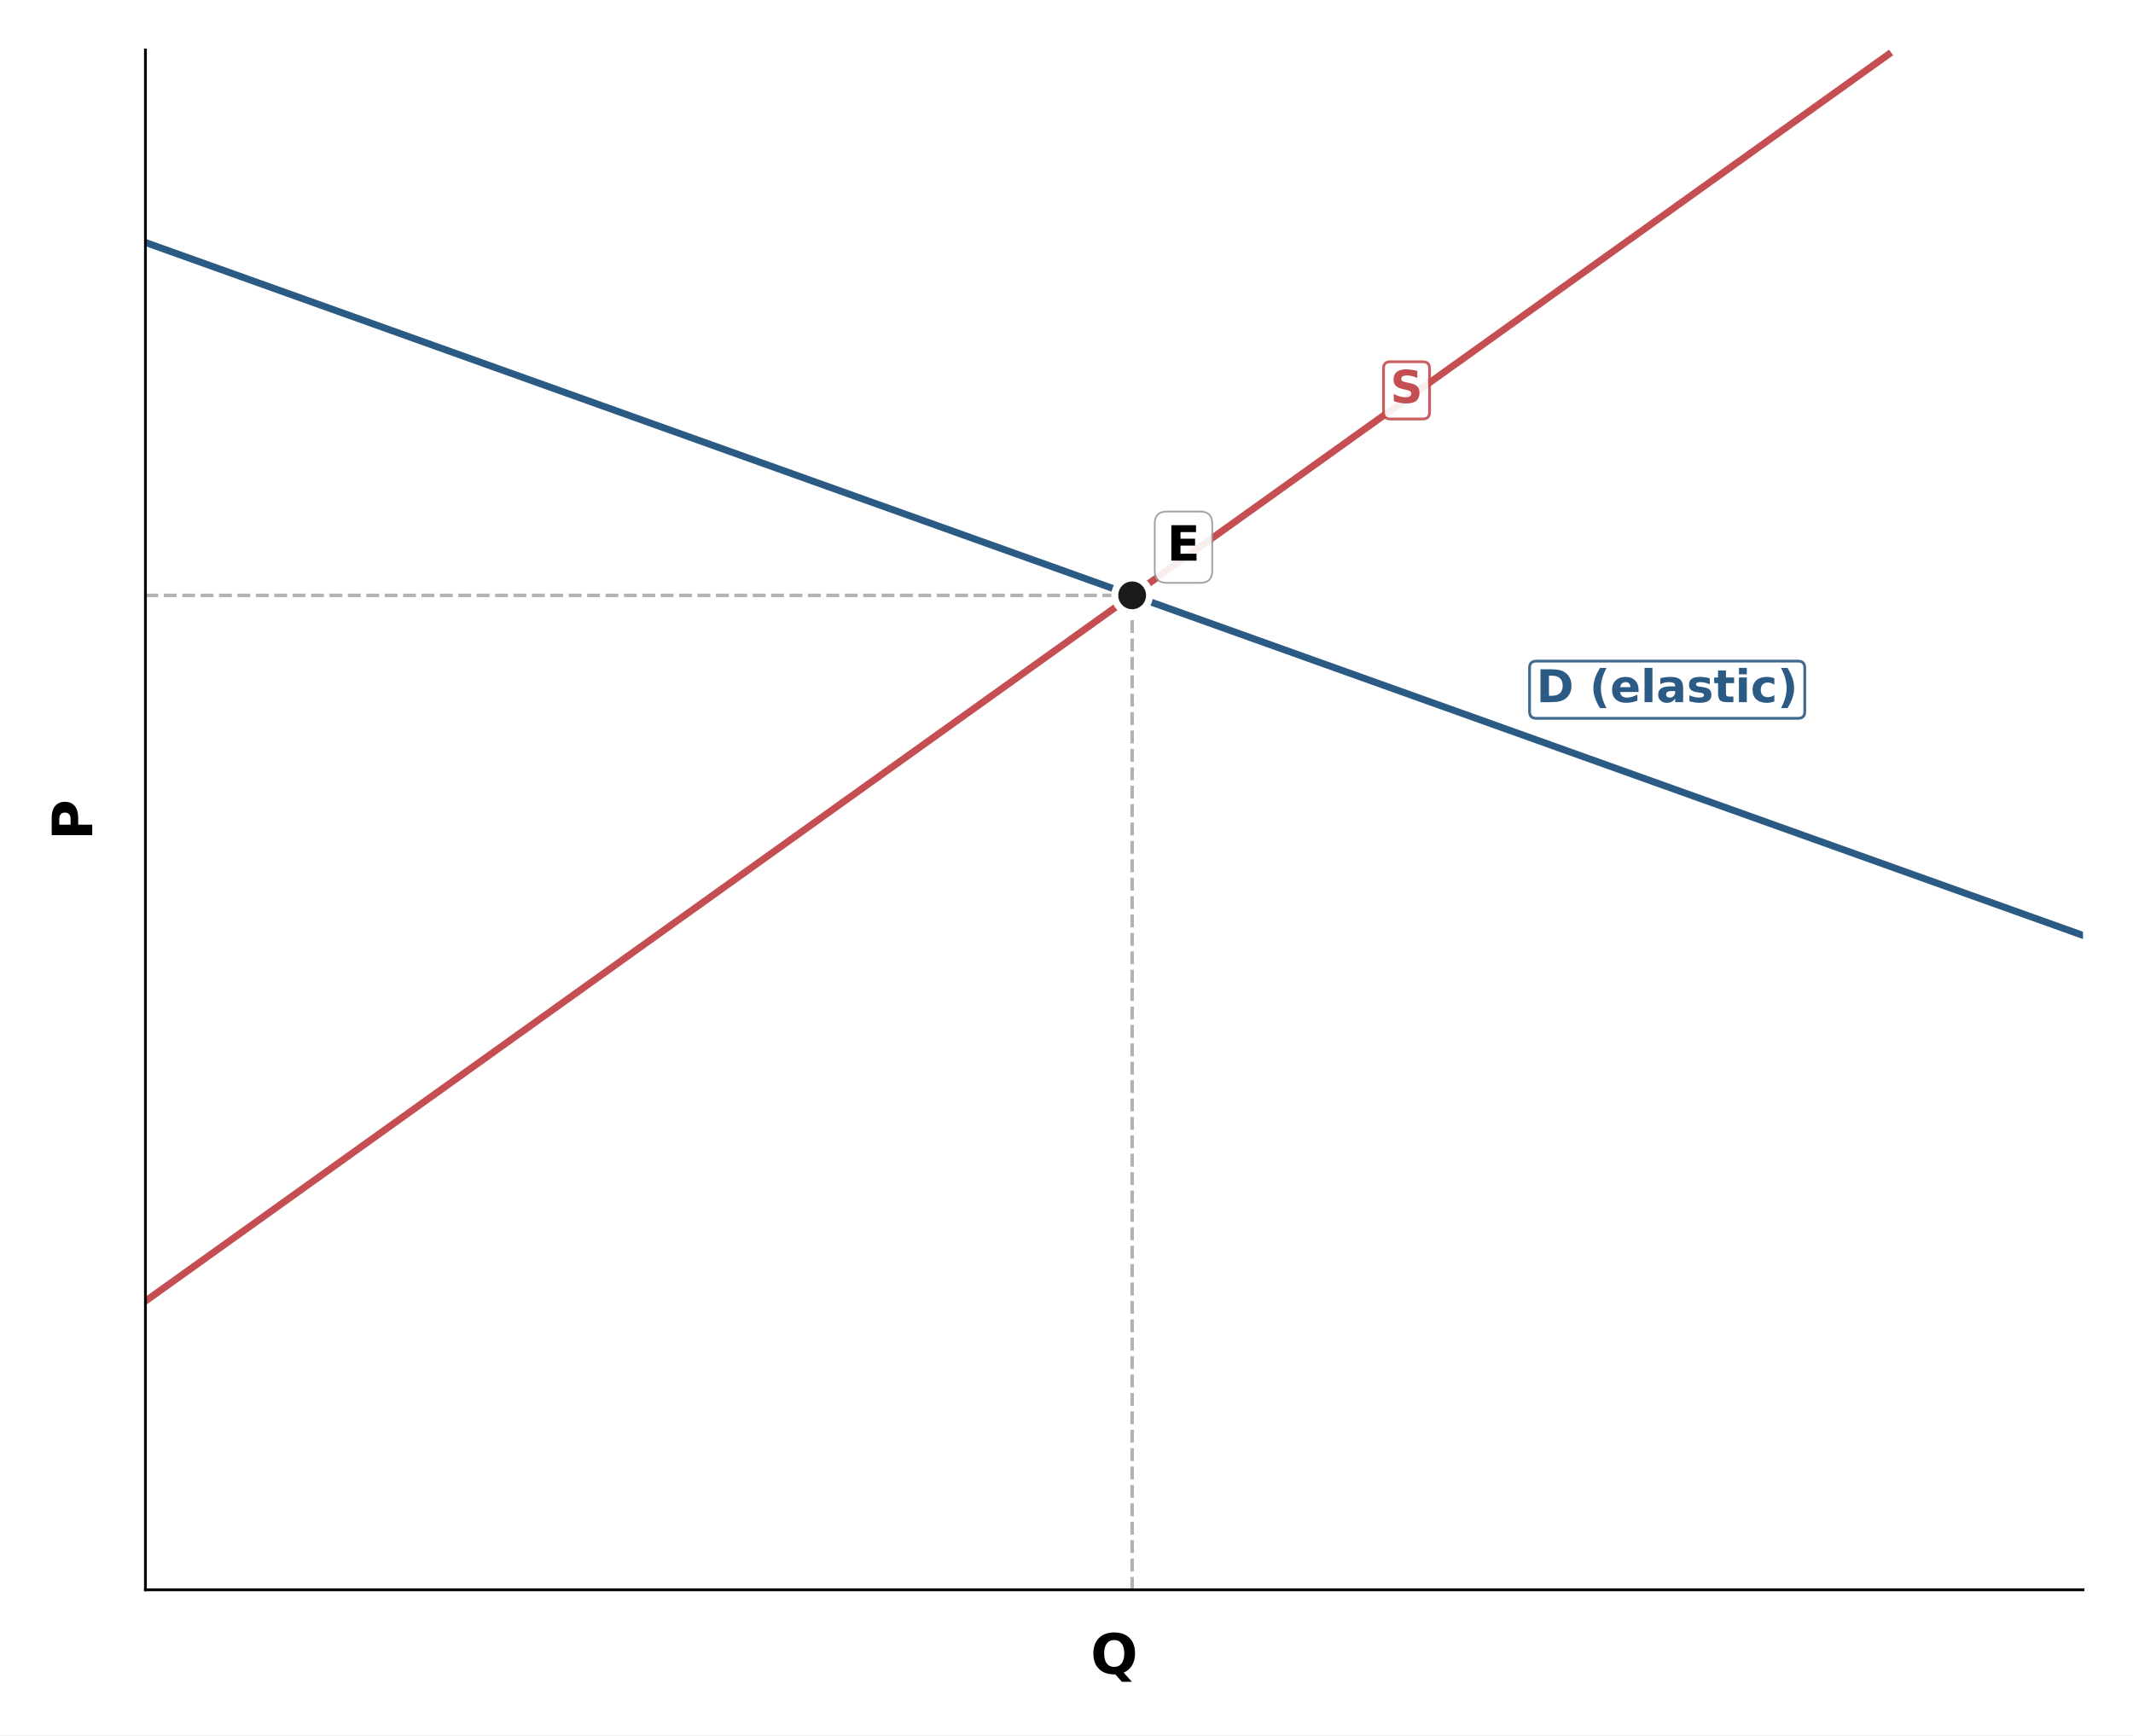
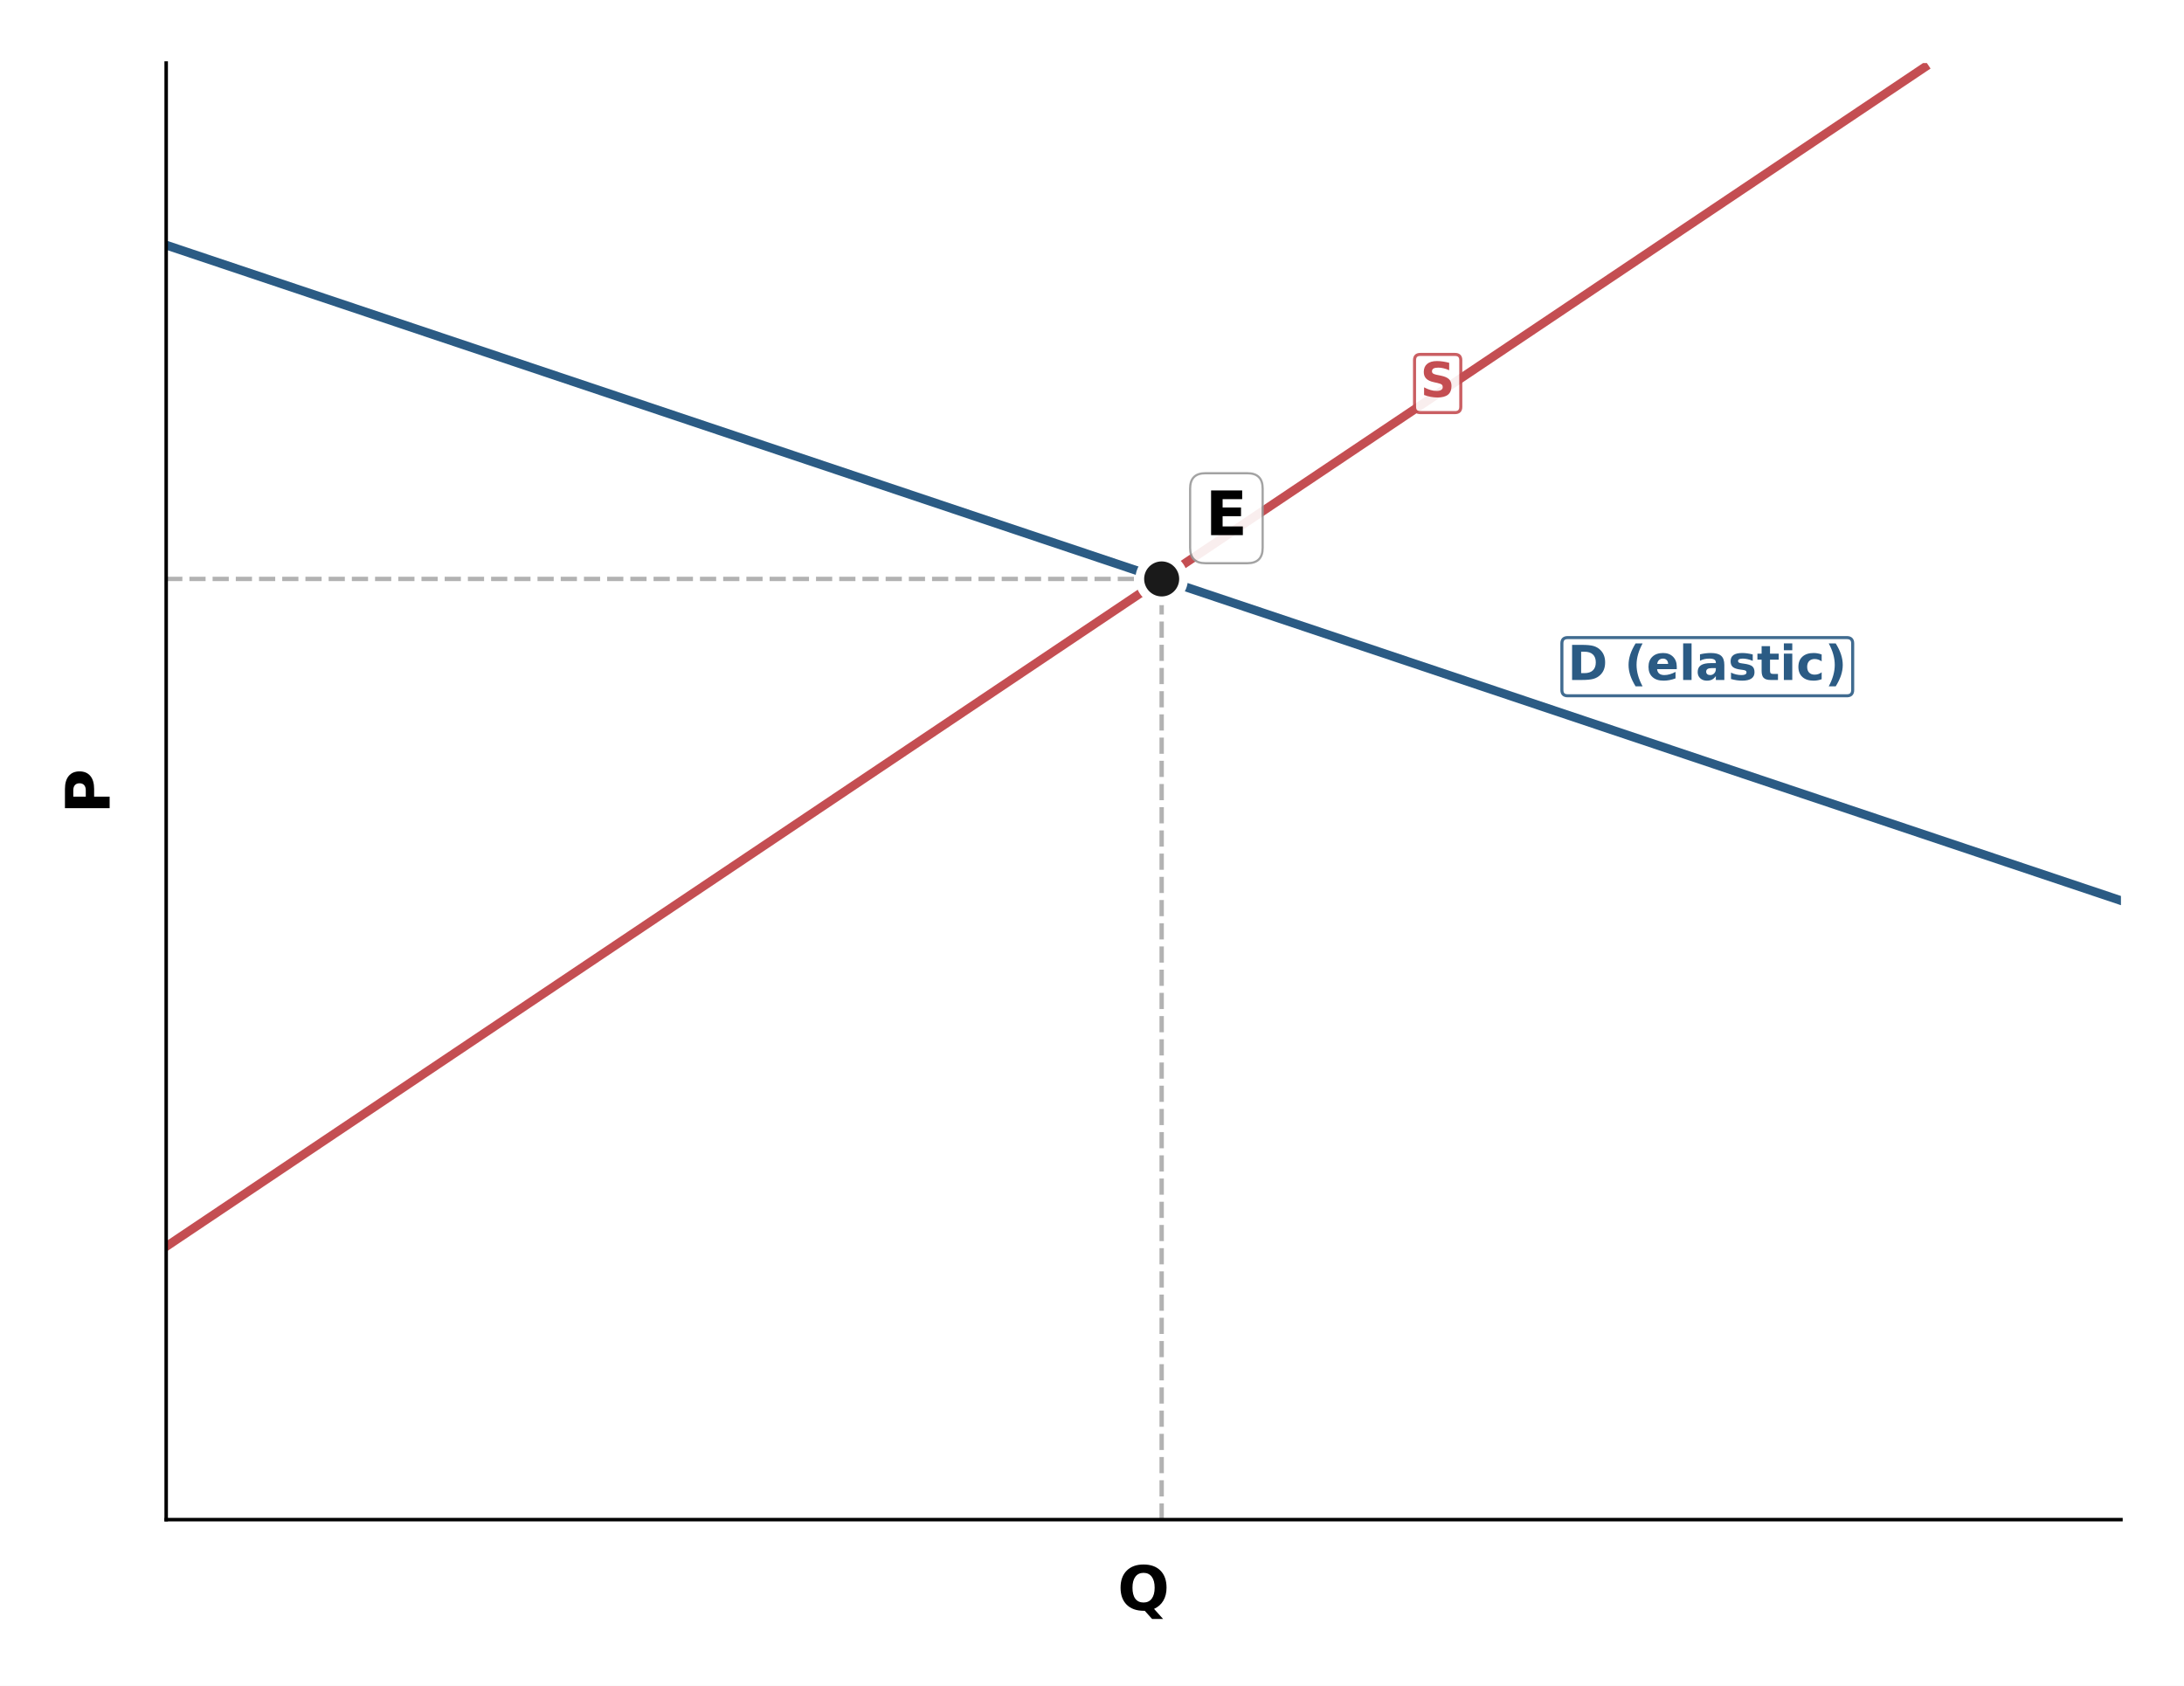
- <svg xmlns="http://www.w3.org/2000/svg" xmlns:xlink="http://www.w3.org/1999/xlink" width="614.285pt" height="499.805pt" viewBox="0 0 614.285 499.805" version="1.1">
+ <svg xmlns="http://www.w3.org/2000/svg" xmlns:xlink="http://www.w3.org/1999/xlink" width="498.749pt" height="384.989pt" viewBox="0 0 498.749 384.989" version="1.1">
  <defs>
    <style type="text/css">*{stroke-linejoin: round; stroke-linecap: butt}</style>
  </defs>
  <g id="figure_1">
    <g id="patch_1">
-       <path d="M 0 499.805  L 614.285 499.805  L 614.285 0  L 0 0  z " style="fill: #ffffff" />
+       <path d="M 0 384.989  L 498.749 384.989  L 498.749 0  L 0 0  z " style="fill: #ffffff" />
    </g>
    <g id="axes_1">
      <g id="patch_2">
-         <path d="M 41.885 457.92  L 599.885 457.92  L 599.885 14.4  L 41.885 14.4  z " style="fill: #ffffff" />
+         <path d="M 37.949 347.04  L 484.349 347.04  L 484.349 14.4  L 37.949 14.4  z " style="fill: #ffffff" />
      </g>
      <g id="line2d_1">
-         <path d="M 326.052 457.92  L 326.052 171.48  " clip-path="url(#pbeec144cb1)" style="fill: none; stroke-dasharray: 3.7,1.6; stroke-dashoffset: 0; stroke: #666666; stroke-opacity: 0.5" />
+         <path d="M 265.283 347.04  L 265.283 132.21  " clip-path="url(#p5991015cb1)" style="fill: none; stroke-dasharray: 3.7,1.6; stroke-dashoffset: 0; stroke: #666666; stroke-opacity: 0.5" />
      </g>
      <g id="line2d_2">
-         <path d="M 41.885 171.48  L 326.052 171.48  " clip-path="url(#pbeec144cb1)" style="fill: none; stroke-dasharray: 3.7,1.6; stroke-dashoffset: 0; stroke: #666666; stroke-opacity: 0.5" />
+         <path d="M 37.949 132.21  L 265.283 132.21  " clip-path="url(#p5991015cb1)" style="fill: none; stroke-dasharray: 3.7,1.6; stroke-dashoffset: 0; stroke: #666666; stroke-opacity: 0.5" />
      </g>
      <g id="matplotlib.axis_1">
        <g id="xtick_1" />
        <g id="xtick_2" />
        <g id="xtick_3" />
        <g id="xtick_4" />
        <g id="xtick_5" />
        <g id="xtick_6" />
        <g id="xtick_7" />
        <g id="text_1">
-           <g transform="translate(314.0838 482.0775) scale(0.16 -0.16)">
+           <g transform="translate(255.1983 367.6778) scale(0.14 -0.14)">
            <defs>
              <path id="DejaVuSans-Bold-51" d="M 2847 -84  L 2753 -84  Q 1600 -84 959 553  Q 319 1191 319 2328  Q 319 3463 958 4106  Q 1597 4750 2719 4750  Q 3853 4750 4486 4112  Q 5119 3475 5119 2328  Q 5119 1541 4783 972  Q 4447 403 3816 116  L 4756 -934  L 3609 -934  L 2847 -84  z M 2719 3878  Q 2169 3878 1866 3472  Q 1563 3066 1563 2328  Q 1563 1578 1859 1179  Q 2156 781 2719 781  Q 3272 781 3575 1187  Q 3878 1594 3878 2328  Q 3878 3066 3575 3472  Q 3272 3878 2719 3878  z " transform="scale(0.015625)" />
            </defs>
            <use xlink:href="#DejaVuSans-Bold-51" />
          </g>
        </g>
      </g>
      <g id="matplotlib.axis_2">
        <g id="ytick_1" />
        <g id="ytick_2" />
        <g id="ytick_3" />
        <g id="ytick_4" />
        <g id="ytick_5" />
        <g id="ytick_6" />
        <g id="ytick_7" />
        <g id="ytick_8" />
        <g id="ytick_9" />
        <g id="text_2">
-           <g transform="translate(26.5575 242.0238) rotate(-90) scale(0.16 -0.16)">
+           <g transform="translate(25.03781 185.8508) rotate(-90) scale(0.14 -0.14)">
            <defs>
              <path id="DejaVuSans-Bold-50" d="M 588 4666  L 2584 4666  Q 3475 4666 3951 4270  Q 4428 3875 4428 3144  Q 4428 2409 3951 2014  Q 3475 1619 2584 1619  L 1791 1619  L 1791 0  L 588 0  L 588 4666  z M 1791 3794  L 1791 2491  L 2456 2491  Q 2806 2491 2997 2661  Q 3188 2831 3188 3144  Q 3188 3456 2997 3625  Q 2806 3794 2456 3794  L 1791 3794  z " transform="scale(0.015625)" />
            </defs>
            <use xlink:href="#DejaVuSans-Bold-50" />
          </g>
        </g>
      </g>
      <g id="line2d_3">
-         <path d="M 41.885 69.84  L 599.885 269.424  L 599.885 269.424  " clip-path="url(#pbeec144cb1)" style="fill: none; stroke: #2b5b84; stroke-width: 2; stroke-linecap: square" />
+         <path d="M 37.949 55.98  L 484.349 205.668  L 484.349 205.668  " clip-path="url(#p5991015cb1)" style="fill: none; stroke: #2b5b84; stroke-width: 2; stroke-linecap: square" />
      </g>
      <g id="line2d_4">
-         <path d="M 41.885 374.76  L 543.805 15.709  L 543.805 15.709  " clip-path="url(#pbeec144cb1)" style="fill: none; stroke: #c44e52; stroke-width: 2; stroke-linecap: square" />
+         <path d="M 37.949 284.67  L 439.485 15.382  L 439.485 15.382  " clip-path="url(#p5991015cb1)" style="fill: none; stroke: #c44e52; stroke-width: 2; stroke-linecap: square" />
      </g>
      <g id="patch_3">
-         <path d="M 41.885 457.92  L 41.885 14.4  " style="fill: none; stroke: #000000; stroke-width: 0.8; stroke-linejoin: miter; stroke-linecap: square" />
+         <path d="M 37.949 347.04  L 37.949 14.4  " style="fill: none; stroke: #000000; stroke-width: 0.8; stroke-linejoin: miter; stroke-linecap: square" />
      </g>
      <g id="patch_4">
-         <path d="M 41.885 457.92  L 599.885 457.92  " style="fill: none; stroke: #000000; stroke-width: 0.8; stroke-linejoin: miter; stroke-linecap: square" />
+         <path d="M 37.949 347.04  L 484.349 347.04  " style="fill: none; stroke: #000000; stroke-width: 0.8; stroke-linejoin: miter; stroke-linecap: square" />
      </g>
      <g id="text_3">
        <g id="patch_5">
-           <path d="M 442.448 206.904  L 517.809 206.904  Q 519.759 206.904 519.759 204.954  L 519.759 192.373  Q 519.759 190.423 517.809 190.423  L 442.448 190.423  Q 440.498 190.423 440.498 192.373  L 440.498 204.954  Q 440.498 206.904 442.448 206.904  z " style="fill: #ffffff; opacity: 0.9; stroke: #2b5b84; stroke-width: 0.8; stroke-linejoin: miter" />
+           <path d="M 358 158.896  L 421.767 158.896  Q 423.087 158.896 423.087 157.576  L 423.087 146.93  Q 423.087 145.61 421.767 145.61  L 358 145.61  Q 356.68 145.61 356.68 146.93  L 356.68 157.576  Q 356.68 158.896 358 158.896  z " style="fill: #ffffff; opacity: 0.9; stroke: #2b5b84; stroke-width: 0.7; stroke-linejoin: miter" />
        </g>
-         <g style="fill: #2b5b84" transform="translate(442.4478 202.2509) scale(0.13 -0.13)">
+         <g style="fill: #2b5b84" transform="translate(357.9996 155.2881) scale(0.11 -0.11)">
          <defs>
            <path id="DejaVuSans-Bold-44" d="M 1791 3756  L 1791 909  L 2222 909  Q 2959 909 3348 1275  Q 3738 1641 3738 2338  Q 3738 3031 3350 3393  Q 2963 3756 2222 3756  L 1791 3756  z M 588 4666  L 1856 4666  Q 2919 4666 3439 4514  Q 3959 4363 4331 4000  Q 4659 3684 4818 3271  Q 4978 2859 4978 2338  Q 4978 1809 4818 1395  Q 4659 981 4331 666  Q 3956 303 3431 151  Q 2906 0 1856 0  L 588 0  L 588 4666  z " transform="scale(0.015625)" />
            <path id="DejaVuSans-Bold-20" transform="scale(0.015625)" />
            <path id="DejaVuSans-Bold-28" d="M 2413 -844  L 1484 -844  Q 1006 -72 778 623  Q 550 1319 550 2003  Q 550 2688 779 3389  Q 1009 4091 1484 4856  L 2413 4856  Q 2013 4116 1813 3408  Q 1613 2700 1613 2009  Q 1613 1319 1811 609  Q 2009 -100 2413 -844  z " transform="scale(0.015625)" />
            <path id="DejaVuSans-Bold-65" d="M 4031 1759  L 4031 1441  L 1416 1441  Q 1456 1047 1700 850  Q 1944 653 2381 653  Q 2734 653 3104 758  Q 3475 863 3866 1075  L 3866 213  Q 3469 63 3072 -14  Q 2675 -91 2278 -91  Q 1328 -91 801 392  Q 275 875 275 1747  Q 275 2603 792 3093  Q 1309 3584 2216 3584  Q 3041 3584 3536 3087  Q 4031 2591 4031 1759  z M 2881 2131  Q 2881 2450 2695 2645  Q 2509 2841 2209 2841  Q 1884 2841 1681 2658  Q 1478 2475 1428 2131  L 2881 2131  z " transform="scale(0.015625)" />
            <path id="DejaVuSans-Bold-6c" d="M 538 4863  L 1656 4863  L 1656 0  L 538 0  L 538 4863  z " transform="scale(0.015625)" />
            <path id="DejaVuSans-Bold-61" d="M 2106 1575  Q 1756 1575 1579 1456  Q 1403 1338 1403 1106  Q 1403 894 1545 773  Q 1688 653 1941 653  Q 2256 653 2472 879  Q 2688 1106 2688 1447  L 2688 1575  L 2106 1575  z M 3816 1997  L 3816 0  L 2688 0  L 2688 519  Q 2463 200 2181 54  Q 1900 -91 1497 -91  Q 953 -91 614 226  Q 275 544 275 1050  Q 275 1666 698 1953  Q 1122 2241 2028 2241  L 2688 2241  L 2688 2328  Q 2688 2594 2478 2717  Q 2269 2841 1825 2841  Q 1466 2841 1156 2769  Q 847 2697 581 2553  L 581 3406  Q 941 3494 1303 3539  Q 1666 3584 2028 3584  Q 2975 3584 3395 3211  Q 3816 2838 3816 1997  z " transform="scale(0.015625)" />
            <path id="DejaVuSans-Bold-73" d="M 3272 3391  L 3272 2541  Q 2913 2691 2578 2766  Q 2244 2841 1947 2841  Q 1628 2841 1473 2761  Q 1319 2681 1319 2516  Q 1319 2381 1436 2309  Q 1553 2238 1856 2203  L 2053 2175  Q 2913 2066 3209 1816  Q 3506 1566 3506 1031  Q 3506 472 3093 190  Q 2681 -91 1863 -91  Q 1516 -91 1145 -36  Q 775 19 384 128  L 384 978  Q 719 816 1070 734  Q 1422 653 1784 653  Q 2113 653 2278 743  Q 2444 834 2444 1013  Q 2444 1163 2330 1236  Q 2216 1309 1875 1350  L 1678 1375  Q 931 1469 631 1722  Q 331 1975 331 2491  Q 331 3047 712 3315  Q 1094 3584 1881 3584  Q 2191 3584 2531 3537  Q 2872 3491 3272 3391  z " transform="scale(0.015625)" />
            <path id="DejaVuSans-Bold-74" d="M 1759 4494  L 1759 3500  L 2913 3500  L 2913 2700  L 1759 2700  L 1759 1216  Q 1759 972 1856 886  Q 1953 800 2241 800  L 2816 800  L 2816 0  L 1856 0  Q 1194 0 917 276  Q 641 553 641 1216  L 641 2700  L 84 2700  L 84 3500  L 641 3500  L 641 4494  L 1759 4494  z " transform="scale(0.015625)" />
            <path id="DejaVuSans-Bold-69" d="M 538 3500  L 1656 3500  L 1656 0  L 538 0  L 538 3500  z M 538 4863  L 1656 4863  L 1656 3950  L 538 3950  L 538 4863  z " transform="scale(0.015625)" />
            <path id="DejaVuSans-Bold-63" d="M 3366 3391  L 3366 2478  Q 3138 2634 2908 2709  Q 2678 2784 2431 2784  Q 1963 2784 1702 2511  Q 1441 2238 1441 1747  Q 1441 1256 1702 982  Q 1963 709 2431 709  Q 2694 709 2930 787  Q 3166 866 3366 1019  L 3366 103  Q 3103 6 2833 -42  Q 2563 -91 2291 -91  Q 1344 -91 809 395  Q 275 881 275 1747  Q 275 2613 809 3098  Q 1344 3584 2291 3584  Q 2566 3584 2833 3536  Q 3100 3488 3366 3391  z " transform="scale(0.015625)" />
            <path id="DejaVuSans-Bold-29" d="M 513 -844  Q 913 -100 1113 609  Q 1313 1319 1313 2009  Q 1313 2700 1113 3408  Q 913 4116 513 4856  L 1441 4856  Q 1916 4091 2145 3389  Q 2375 2688 2375 2003  Q 2375 1319 2147 623  Q 1919 -72 1441 -844  L 513 -844  z " transform="scale(0.015625)" />
          </defs>
          <use xlink:href="#DejaVuSans-Bold-44" />
          <use xlink:href="#DejaVuSans-Bold-20" x="83.008" />
          <use xlink:href="#DejaVuSans-Bold-28" x="117.822" />
          <use xlink:href="#DejaVuSans-Bold-65" x="163.525" />
          <use xlink:href="#DejaVuSans-Bold-6c" x="231.348" />
          <use xlink:href="#DejaVuSans-Bold-61" x="265.625" />
          <use xlink:href="#DejaVuSans-Bold-73" x="333.105" />
          <use xlink:href="#DejaVuSans-Bold-74" x="392.627" />
          <use xlink:href="#DejaVuSans-Bold-69" x="440.43" />
          <use xlink:href="#DejaVuSans-Bold-63" x="474.707" />
          <use xlink:href="#DejaVuSans-Bold-29" x="533.984" />
        </g>
      </g>
      <g id="text_4">
        <g id="patch_6">
-           <path d="M 400.388 120.68  L 409.75 120.68  Q 411.7 120.68 411.7 118.73  L 411.7 106.148  Q 411.7 104.198 409.75 104.198  L 400.388 104.198  Q 398.438 104.198 398.438 106.148  L 398.438 118.73  Q 398.438 120.68 400.388 120.68  z " style="fill: #ffffff; opacity: 0.9; stroke: #c44e52; stroke-width: 0.8; stroke-linejoin: miter" />
+           <path d="M 324.351 94.227  L 332.273 94.227  Q 333.593 94.227 333.593 92.907  L 333.593 82.261  Q 333.593 80.941 332.273 80.941  L 324.351 80.941  Q 323.031 80.941 323.031 82.261  L 323.031 92.907  Q 323.031 94.227 324.351 94.227  z " style="fill: #ffffff; opacity: 0.9; stroke: #c44e52; stroke-width: 0.7; stroke-linejoin: miter" />
        </g>
-         <g style="fill: #c44e52" transform="translate(400.3875 116.0263) scale(0.13 -0.13)">
+         <g style="fill: #c44e52" transform="translate(324.3514 90.61975) scale(0.11 -0.11)">
          <defs>
            <path id="DejaVuSans-Bold-53" d="M 3834 4519  L 3834 3531  Q 3450 3703 3084 3790  Q 2719 3878 2394 3878  Q 1963 3878 1756 3759  Q 1550 3641 1550 3391  Q 1550 3203 1689 3098  Q 1828 2994 2194 2919  L 2706 2816  Q 3484 2659 3812 2340  Q 4141 2022 4141 1434  Q 4141 663 3683 286  Q 3225 -91 2284 -91  Q 1841 -91 1394 -6  Q 947 78 500 244  L 500 1259  Q 947 1022 1364 901  Q 1781 781 2169 781  Q 2563 781 2772 912  Q 2981 1044 2981 1288  Q 2981 1506 2839 1625  Q 2697 1744 2272 1838  L 1806 1941  Q 1106 2091 782 2419  Q 459 2747 459 3303  Q 459 4000 909 4375  Q 1359 4750 2203 4750  Q 2588 4750 2994 4692  Q 3400 4634 3834 4519  z " transform="scale(0.015625)" />
          </defs>
          <use xlink:href="#DejaVuSans-Bold-53" />
        </g>
      </g>
      <g id="text_5">
        <g id="patch_7">
-           <path d="M 336.052 167.892  L 345.615 167.892  Q 349.115 167.892 349.115 164.392  L 349.115 150.842  Q 349.115 147.342 345.615 147.342  L 336.052 147.342  Q 332.552 147.342 332.552 150.842  L 332.552 164.392  Q 332.552 167.892 336.052 167.892  z " style="fill: #ffffff; opacity: 0.9; stroke: #999999; stroke-width: 0.5; stroke-linejoin: miter" />
+           <path d="M 275.283 128.622  L 284.846 128.622  Q 288.346 128.622 288.346 125.122  L 288.346 111.572  Q 288.346 108.072 284.846 108.072  L 275.283 108.072  Q 271.783 108.072 271.783 111.572  L 271.783 125.122  Q 271.783 128.622 275.283 128.622  z " style="fill: #ffffff; opacity: 0.9; stroke: #999999; stroke-width: 0.5; stroke-linejoin: miter" />
        </g>
-         <g transform="translate(336.0517 161.48) scale(0.14 -0.14)">
+         <g transform="translate(275.2827 122.21) scale(0.14 -0.14)">
          <defs>
            <path id="DejaVuSans-Bold-45" d="M 588 4666  L 3834 4666  L 3834 3756  L 1791 3756  L 1791 2888  L 3713 2888  L 3713 1978  L 1791 1978  L 1791 909  L 3903 909  L 3903 0  L 588 0  L 588 4666  z " transform="scale(0.015625)" />
          </defs>
          <use xlink:href="#DejaVuSans-Bold-45" />
        </g>
      </g>
      <g id="line2d_5">
        <defs>
-           <path id="m68e6fd0d20" d="M 0 5  C 1.326 5 2.598 4.473 3.536 3.536  C 4.473 2.598 5 1.326 5 0  C 5 -1.326 4.473 -2.598 3.536 -3.536  C 2.598 -4.473 1.326 -5 0 -5  C -1.326 -5 -2.598 -4.473 -3.536 -3.536  C -4.473 -2.598 -5 -1.326 -5 0  C -5 1.326 -4.473 2.598 -3.536 3.536  C -2.598 4.473 -1.326 5 0 5  z " style="stroke: #ffffff; stroke-width: 2" />
+           <path id="m54ba05127b" d="M 0 5  C 1.326 5 2.598 4.473 3.536 3.536  C 4.473 2.598 5 1.326 5 0  C 5 -1.326 4.473 -2.598 3.536 -3.536  C 2.598 -4.473 1.326 -5 0 -5  C -1.326 -5 -2.598 -4.473 -3.536 -3.536  C -4.473 -2.598 -5 -1.326 -5 0  C -5 1.326 -4.473 2.598 -3.536 3.536  C -2.598 4.473 -1.326 5 0 5  z " style="stroke: #ffffff; stroke-width: 2" />
        </defs>
-         <g clip-path="url(#pbeec144cb1)">
-           <use xlink:href="#m68e6fd0d20" x="326.052" y="171.48" style="fill: #1a1a1a; stroke: #ffffff; stroke-width: 2" />
+         <g clip-path="url(#p5991015cb1)">
+           <use xlink:href="#m54ba05127b" x="265.283" y="132.21" style="fill: #1a1a1a; stroke: #ffffff; stroke-width: 2" />
        </g>
      </g>
    </g>
  </g>
  <defs>
-     <clipPath id="pbeec144cb1">
-       <rect x="41.885" y="14.4" width="558" height="443.52" />
+     <clipPath id="p5991015cb1">
+       <rect x="37.949" y="14.4" width="446.4" height="332.64" />
    </clipPath>
  </defs>
</svg>
